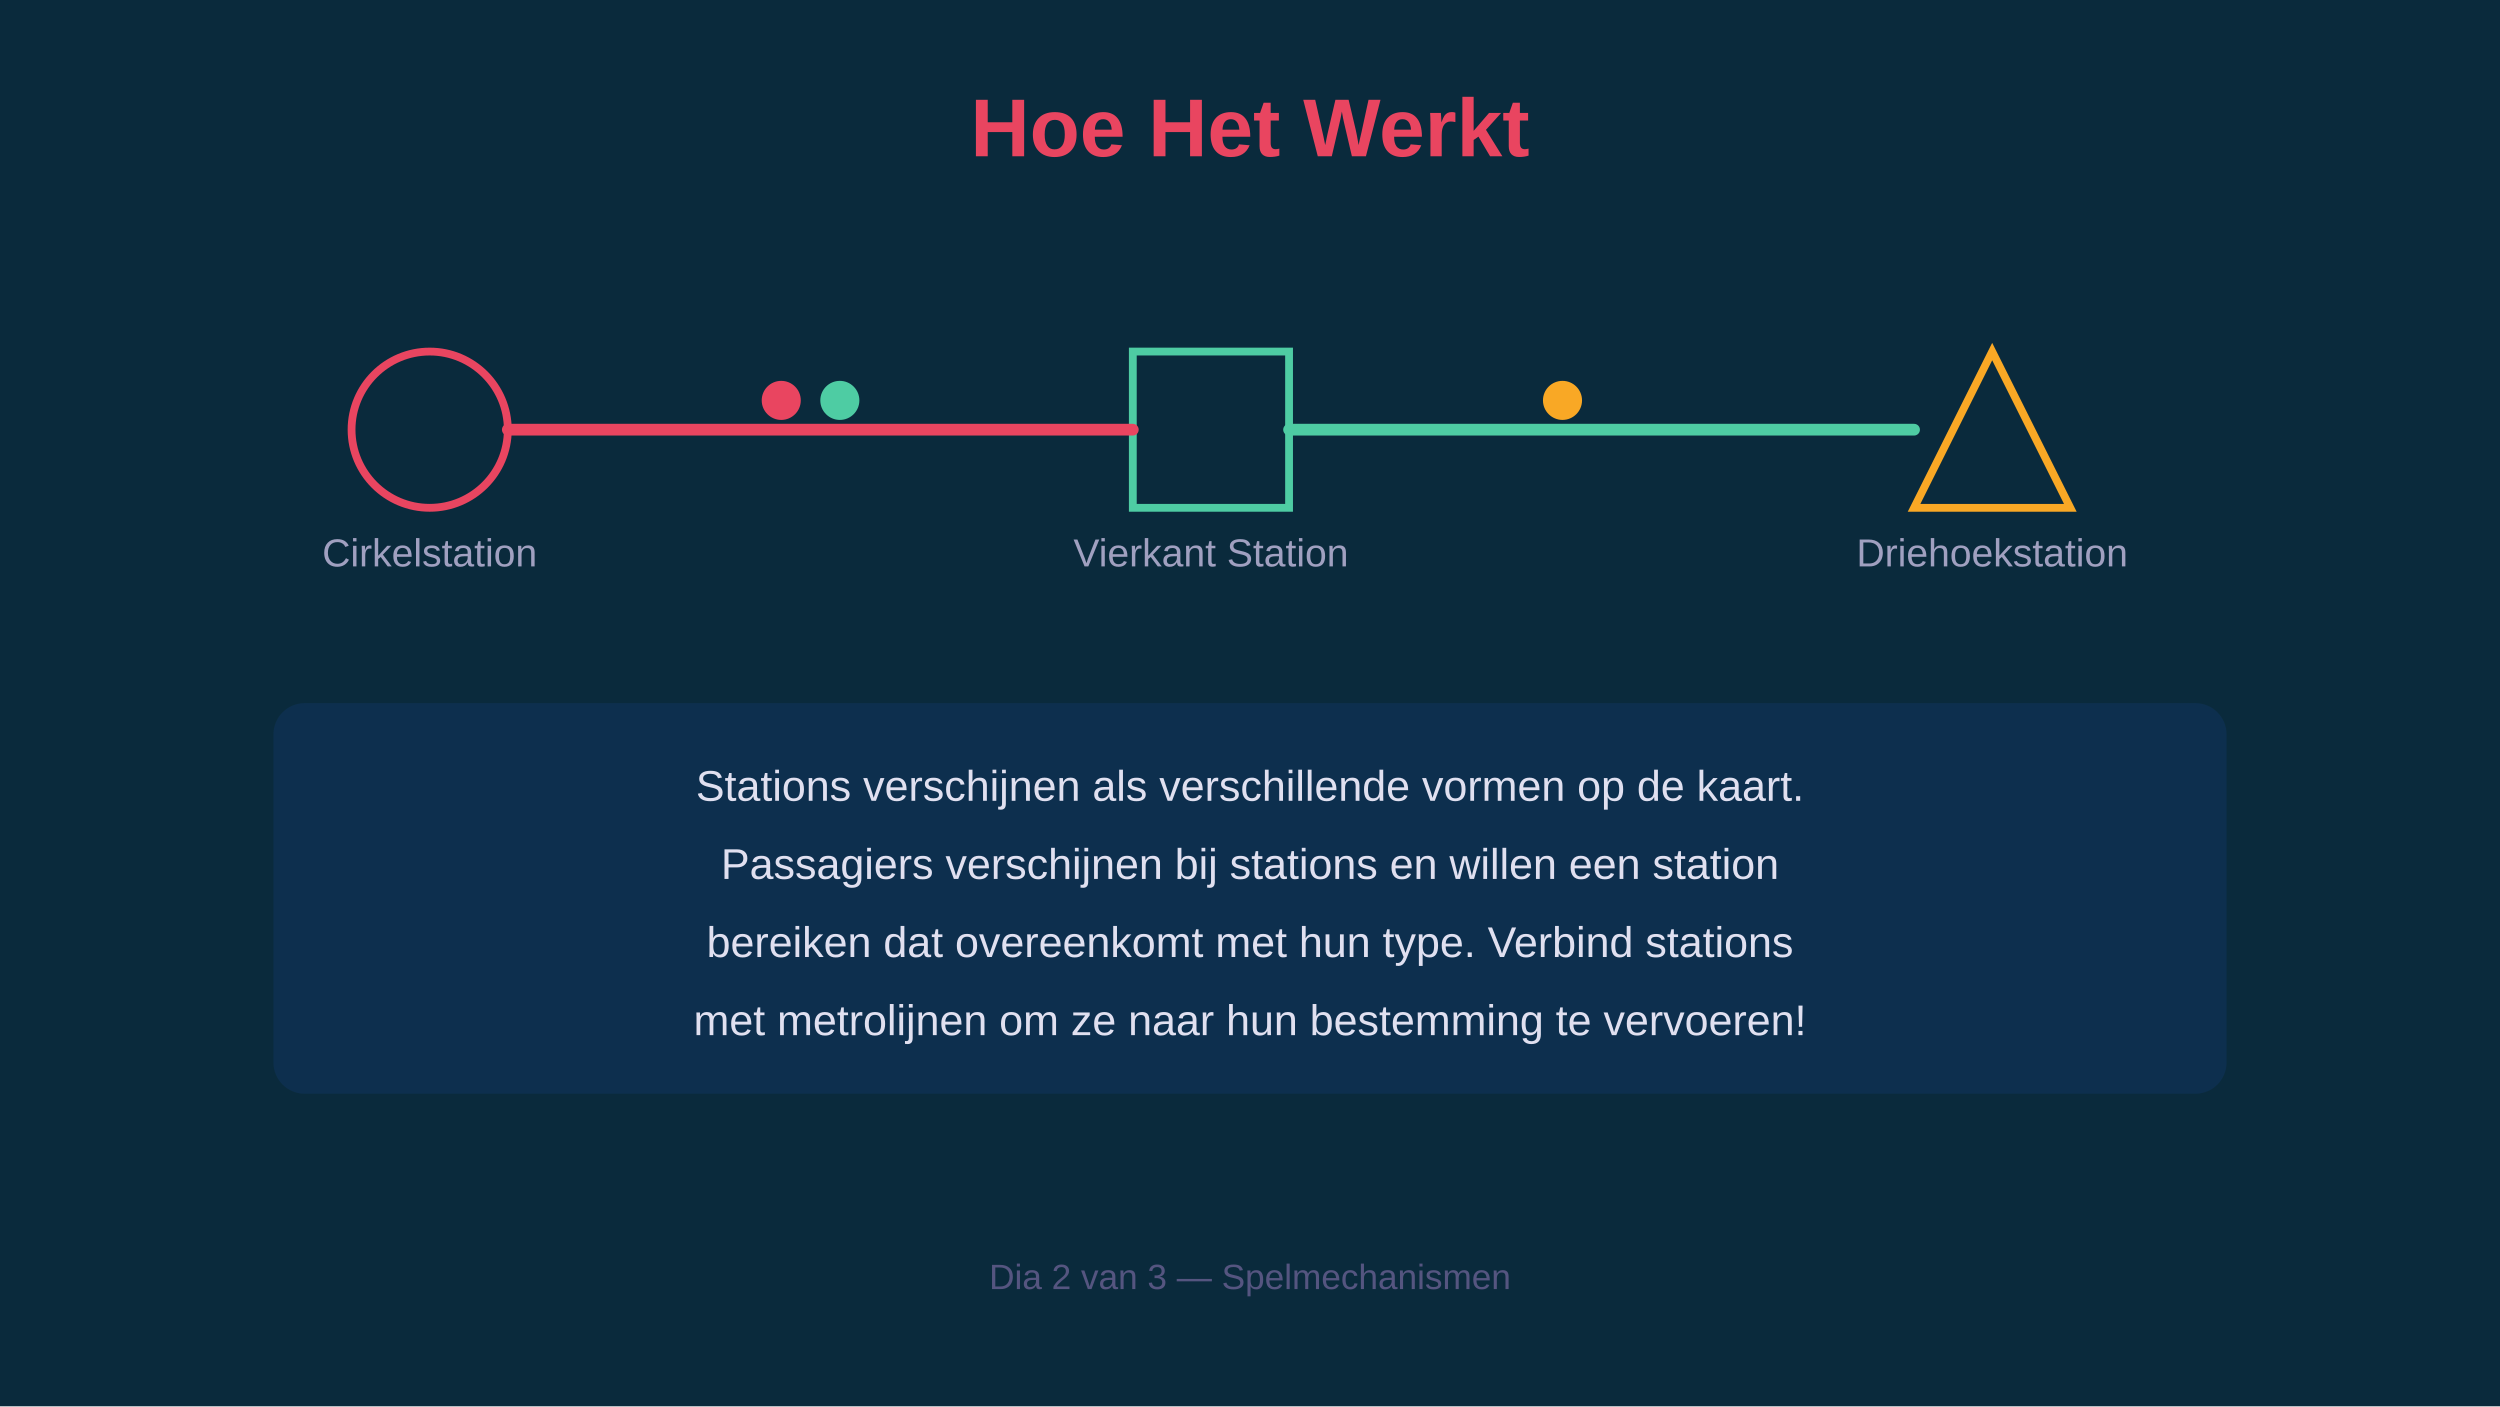
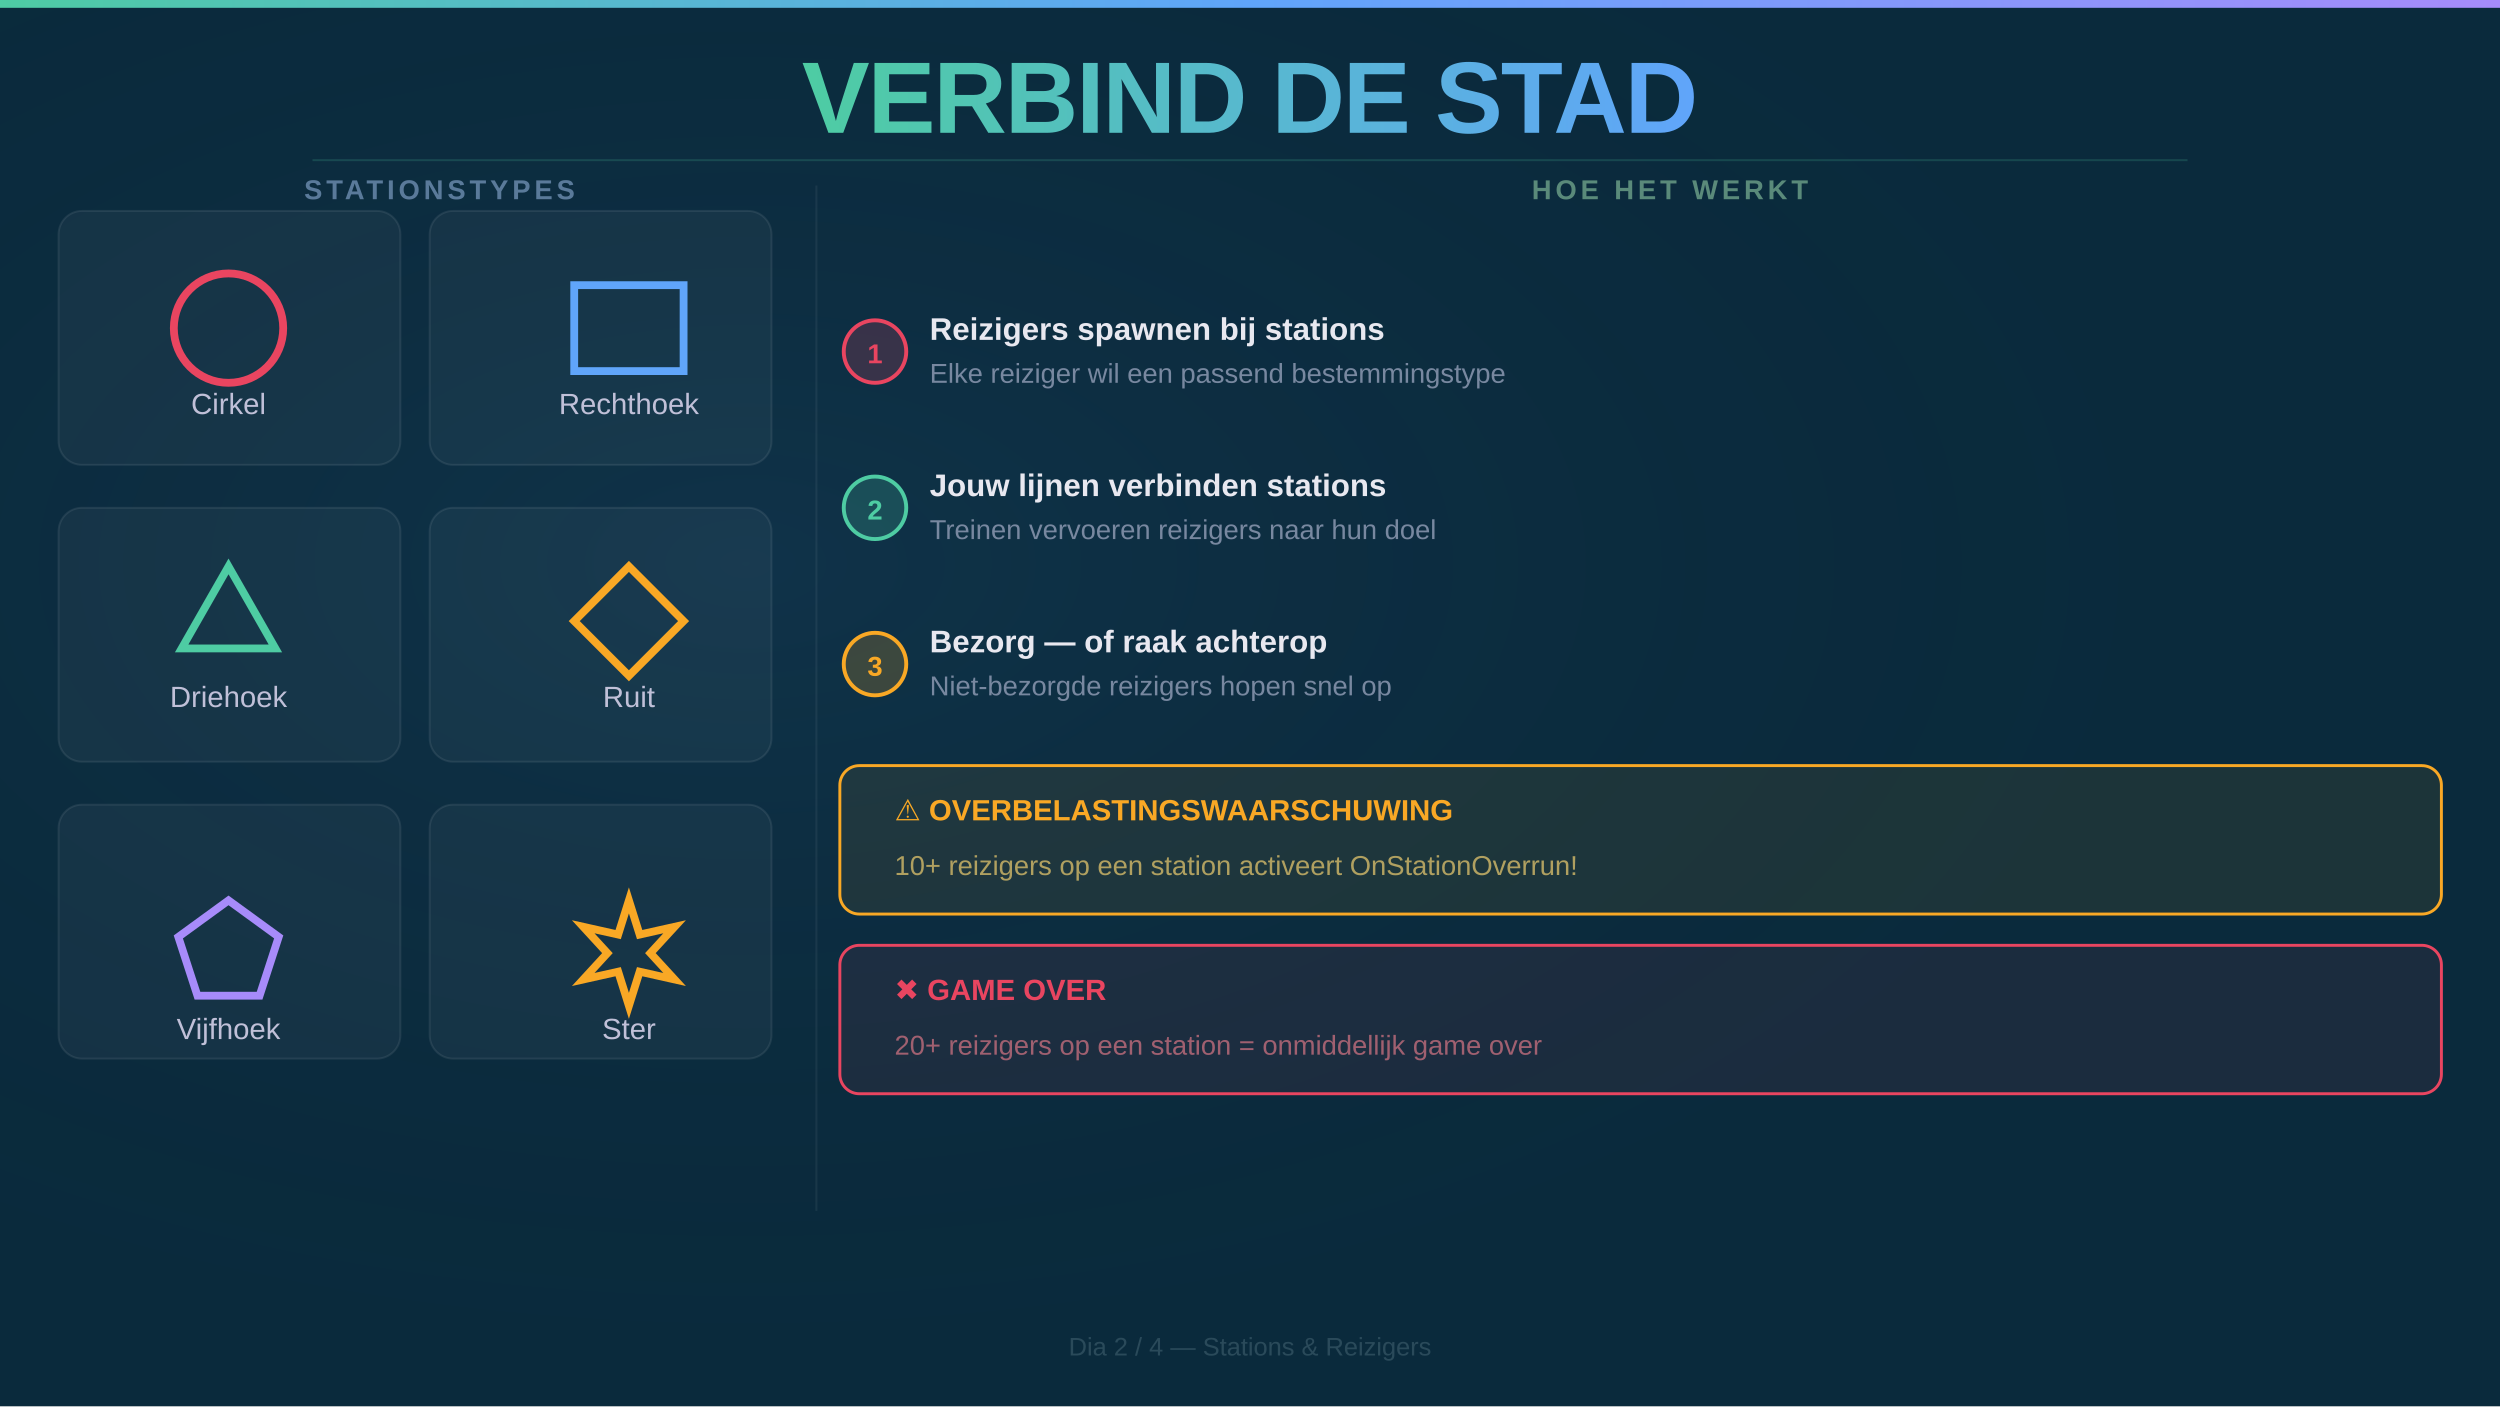
<svg xmlns="http://www.w3.org/2000/svg" viewBox="0 0 1280 720" width="1280" height="720">
+   <defs>
+     <radialGradient id="bg" cx="30%" cy="40%" r="60%">
+       <stop offset="0%" stop-color="#60a5fa" stop-opacity="0.07" />
+       <stop offset="100%" stop-color="#0a2a3c" stop-opacity="0" />
+     </radialGradient>
+     <linearGradient id="tg" x1="0%" y1="0%" x2="100%" y2="0%">
+       <stop offset="0%" stop-color="#4ecca3" />
+       <stop offset="100%" stop-color="#60a5fa" />
+     </linearGradient>
+     <linearGradient id="tb" x1="0%" y1="0%" x2="100%" y2="0%">
+       <stop offset="0%" stop-color="#4ecca3" />
+       <stop offset="50%" stop-color="#60a5fa" />
+       <stop offset="100%" stop-color="#a78bfa" />
+     </linearGradient>
+   </defs>
  <rect width="1280" height="720" fill="#0a2a3c" />
-   <text x="640" y="80" text-anchor="middle" font-family="Arial, sans-serif" font-size="42" font-weight="bold" fill="#e94560">
-     Hoe Het Werkt
-   </text>
-   <circle cx="220" cy="220" r="40" fill="none" stroke="#e94560" stroke-width="4" />
-   <text x="220" y="290" text-anchor="middle" font-family="Arial, sans-serif" font-size="20" fill="#a0a0c0">
-     Cirkelstation
-   </text>
-   <rect x="580" y="180" width="80" height="80" fill="none" stroke="#4ecca3" stroke-width="4" />
-   <text x="620" y="290" text-anchor="middle" font-family="Arial, sans-serif" font-size="20" fill="#a0a0c0">
-     Vierkant Station
-   </text>
-   <polygon points="1020,180 1060,260 980,260" fill="none" stroke="#f9a825" stroke-width="4" />
-   <text x="1020" y="290" text-anchor="middle" font-family="Arial, sans-serif" font-size="20" fill="#a0a0c0">
-     Driehoekstation
-   </text>
-   <line x1="260" y1="220" x2="580" y2="220" stroke="#e94560" stroke-width="6" stroke-linecap="round" />
-   <line x1="660" y1="220" x2="980" y2="220" stroke="#4ecca3" stroke-width="6" stroke-linecap="round" />
-   <circle cx="400" cy="205" r="10" fill="#e94560" />
-   <circle cx="430" cy="205" r="10" fill="#4ecca3" />
-   <circle cx="800" cy="205" r="10" fill="#f9a825" />
-   <rect x="140" y="360" width="1000" height="200" rx="16" fill="#0f3460" opacity="0.5" />
-   <text x="640" y="410" text-anchor="middle" font-family="Arial, sans-serif" font-size="22" fill="#e0e0f0">
-     Stations verschijnen als verschillende vormen op de kaart.
-   </text>
-   <text x="640" y="450" text-anchor="middle" font-family="Arial, sans-serif" font-size="22" fill="#e0e0f0">
-     Passagiers verschijnen bij stations en willen een station
-   </text>
-   <text x="640" y="490" text-anchor="middle" font-family="Arial, sans-serif" font-size="22" fill="#e0e0f0">
-     bereiken dat overeenkomt met hun type. Verbind stations
-   </text>
-   <text x="640" y="530" text-anchor="middle" font-family="Arial, sans-serif" font-size="22" fill="#e0e0f0">
-     met metrolijnen om ze naar hun bestemming te vervoeren!
-   </text>
-   <text x="640" y="660" text-anchor="middle" font-family="Arial, sans-serif" font-size="18" fill="#555580">
-     Dia 2 van 3 — Spelmechanismen
-   </text>
+   <rect width="1280" height="720" fill="url(#bg)" />
+   <rect width="1280" height="4" fill="url(#tb)" />
+   <text x="640" y="68" text-anchor="middle" font-family="Arial Black,Arial,sans-serif" font-size="52" font-weight="900" fill="url(#tg)" letter-spacing="-1">VERBIND DE STAD</text>
+   <line x1="160" y1="82" x2="1120" y2="82" stroke="#4ecca3" stroke-width="1" opacity="0.18" />
+   <text x="225" y="102" text-anchor="middle" font-family="Arial,sans-serif" font-size="14" fill="#5a7a9a" letter-spacing="2" font-weight="600">STATIONSTYPES</text>
+   <rect x="30" y="108" width="175" height="130" rx="12" fill="#ffffff" fill-opacity="0.04" stroke="#ffffff" stroke-opacity="0.08" stroke-width="1" />
+   <circle cx="117" cy="168" r="28" fill="none" stroke="#e94560" stroke-width="4" />
+   <text x="117" y="212" text-anchor="middle" font-family="Arial,sans-serif" font-size="15" fill="#c0c0d8">Cirkel</text>
+   <rect x="220" y="108" width="175" height="130" rx="12" fill="#ffffff" fill-opacity="0.04" stroke="#ffffff" stroke-opacity="0.08" stroke-width="1" />
+   <rect x="294" y="146" width="56" height="44" fill="none" stroke="#60a5fa" stroke-width="4" />
+   <text x="322" y="212" text-anchor="middle" font-family="Arial,sans-serif" font-size="15" fill="#c0c0d8">Rechthoek</text>
+   <rect x="30" y="260" width="175" height="130" rx="12" fill="#ffffff" fill-opacity="0.04" stroke="#ffffff" stroke-opacity="0.08" stroke-width="1" />
+   <polygon points="117,290 141,332 93,332" fill="none" stroke="#4ecca3" stroke-width="4" />
+   <text x="117" y="362" text-anchor="middle" font-family="Arial,sans-serif" font-size="15" fill="#c0c0d8">Driehoek</text>
+   <rect x="220" y="260" width="175" height="130" rx="12" fill="#ffffff" fill-opacity="0.04" stroke="#ffffff" stroke-opacity="0.08" stroke-width="1" />
+   <polygon points="322,290 350,318 322,346 294,318" fill="none" stroke="#f9a825" stroke-width="4" />
+   <text x="322" y="362" text-anchor="middle" font-family="Arial,sans-serif" font-size="15" fill="#c0c0d8">Ruit</text>
+   <rect x="30" y="412" width="175" height="130" rx="12" fill="#ffffff" fill-opacity="0.04" stroke="#ffffff" stroke-opacity="0.08" stroke-width="1" />
+   <polygon points="117.0,461.0 142.7,479.7 132.9,509.8 101.1,509.8 91.3,479.7" fill="none" stroke="#a78bfa" stroke-width="4" />
+   <text x="117" y="532" text-anchor="middle" font-family="Arial,sans-serif" font-size="15" fill="#c0c0d8">Vijfhoek</text>
+   <rect x="220" y="412" width="175" height="130" rx="12" fill="#ffffff" fill-opacity="0.04" stroke="#ffffff" stroke-opacity="0.08" stroke-width="1" />
+   <polygon points="322.0,461.0 327.5,478.5 345.4,474.5 333.0,488.0 345.4,501.5 327.5,497.5 322.0,515.0 316.5,497.5 298.6,501.5 311.0,488.0 298.6,474.5 316.5,478.5" fill="none" stroke="#f9a825" stroke-width="4" />
+   <text x="322" y="532" text-anchor="middle" font-family="Arial,sans-serif" font-size="15" fill="#c0c0d8">Ster</text>
+   <line x1="418" y1="95" x2="418" y2="620" stroke="#ffffff" stroke-width="1" opacity="0.06" />
+   <text x="855" y="102" text-anchor="middle" font-family="Arial,sans-serif" font-size="14" fill="#5a8a7a" letter-spacing="2" font-weight="600">HOE HET WERKT</text>
+   <circle cx="448" cy="180" r="16" fill="#e94560" fill-opacity="0.20" stroke="#e94560" stroke-width="2" />
+   <text x="448" y="186" text-anchor="middle" font-family="Arial,sans-serif" font-size="14" fill="#e94560" font-weight="700">1</text>
+   <text x="476" y="174" font-family="Arial,sans-serif" font-size="16" fill="#e8e8f0" font-weight="600">Reizigers spawnen bij stations</text>
+   <text x="476" y="196" font-family="Arial,sans-serif" font-size="14" fill="#7888a0">Elke reiziger wil een passend bestemmingstype</text>
+   <circle cx="448" cy="260" r="16" fill="#4ecca3" fill-opacity="0.20" stroke="#4ecca3" stroke-width="2" />
+   <text x="448" y="266" text-anchor="middle" font-family="Arial,sans-serif" font-size="14" fill="#4ecca3" font-weight="700">2</text>
+   <text x="476" y="254" font-family="Arial,sans-serif" font-size="16" fill="#e8e8f0" font-weight="600">Jouw lijnen verbinden stations</text>
+   <text x="476" y="276" font-family="Arial,sans-serif" font-size="14" fill="#7888a0">Treinen vervoeren reizigers naar hun doel</text>
+   <circle cx="448" cy="340" r="16" fill="#f9a825" fill-opacity="0.20" stroke="#f9a825" stroke-width="2" />
+   <text x="448" y="346" text-anchor="middle" font-family="Arial,sans-serif" font-size="14" fill="#f9a825" font-weight="700">3</text>
+   <text x="476" y="334" font-family="Arial,sans-serif" font-size="16" fill="#e8e8f0" font-weight="600">Bezorg — of raak achterop</text>
+   <text x="476" y="356" font-family="Arial,sans-serif" font-size="14" fill="#7888a0">Niet-bezorgde reizigers hopen snel op</text>
+   <rect x="430" y="392" width="820" height="76" rx="10" fill="#f9a825" fill-opacity="0.08" stroke="#f9a825" stroke-width="1.5" />
+   <text x="458" y="420" font-family="Arial,sans-serif" font-size="15" fill="#f9a825" font-weight="700">⚠  OVERBELASTINGSWAARSCHUWING</text>
+   <text x="458" y="448" font-family="Arial,sans-serif" font-size="14" fill="#b0a060">10+ reizigers op een station activeert OnStationOverrun!</text>
+   <rect x="430" y="484" width="820" height="76" rx="10" fill="#e94560" fill-opacity="0.08" stroke="#e94560" stroke-width="1.5" />
+   <text x="458" y="512" font-family="Arial,sans-serif" font-size="15" fill="#e94560" font-weight="700">✖  GAME OVER</text>
+   <text x="458" y="540" font-family="Arial,sans-serif" font-size="14" fill="#a06070">20+ reizigers op een station = onmiddellijk game over</text>
+   <text x="640" y="694" text-anchor="middle" font-family="Arial,sans-serif" font-size="13" fill="#2a4a5a">Dia 2 / 4  —  Stations &amp; Reizigers</text>
</svg>
